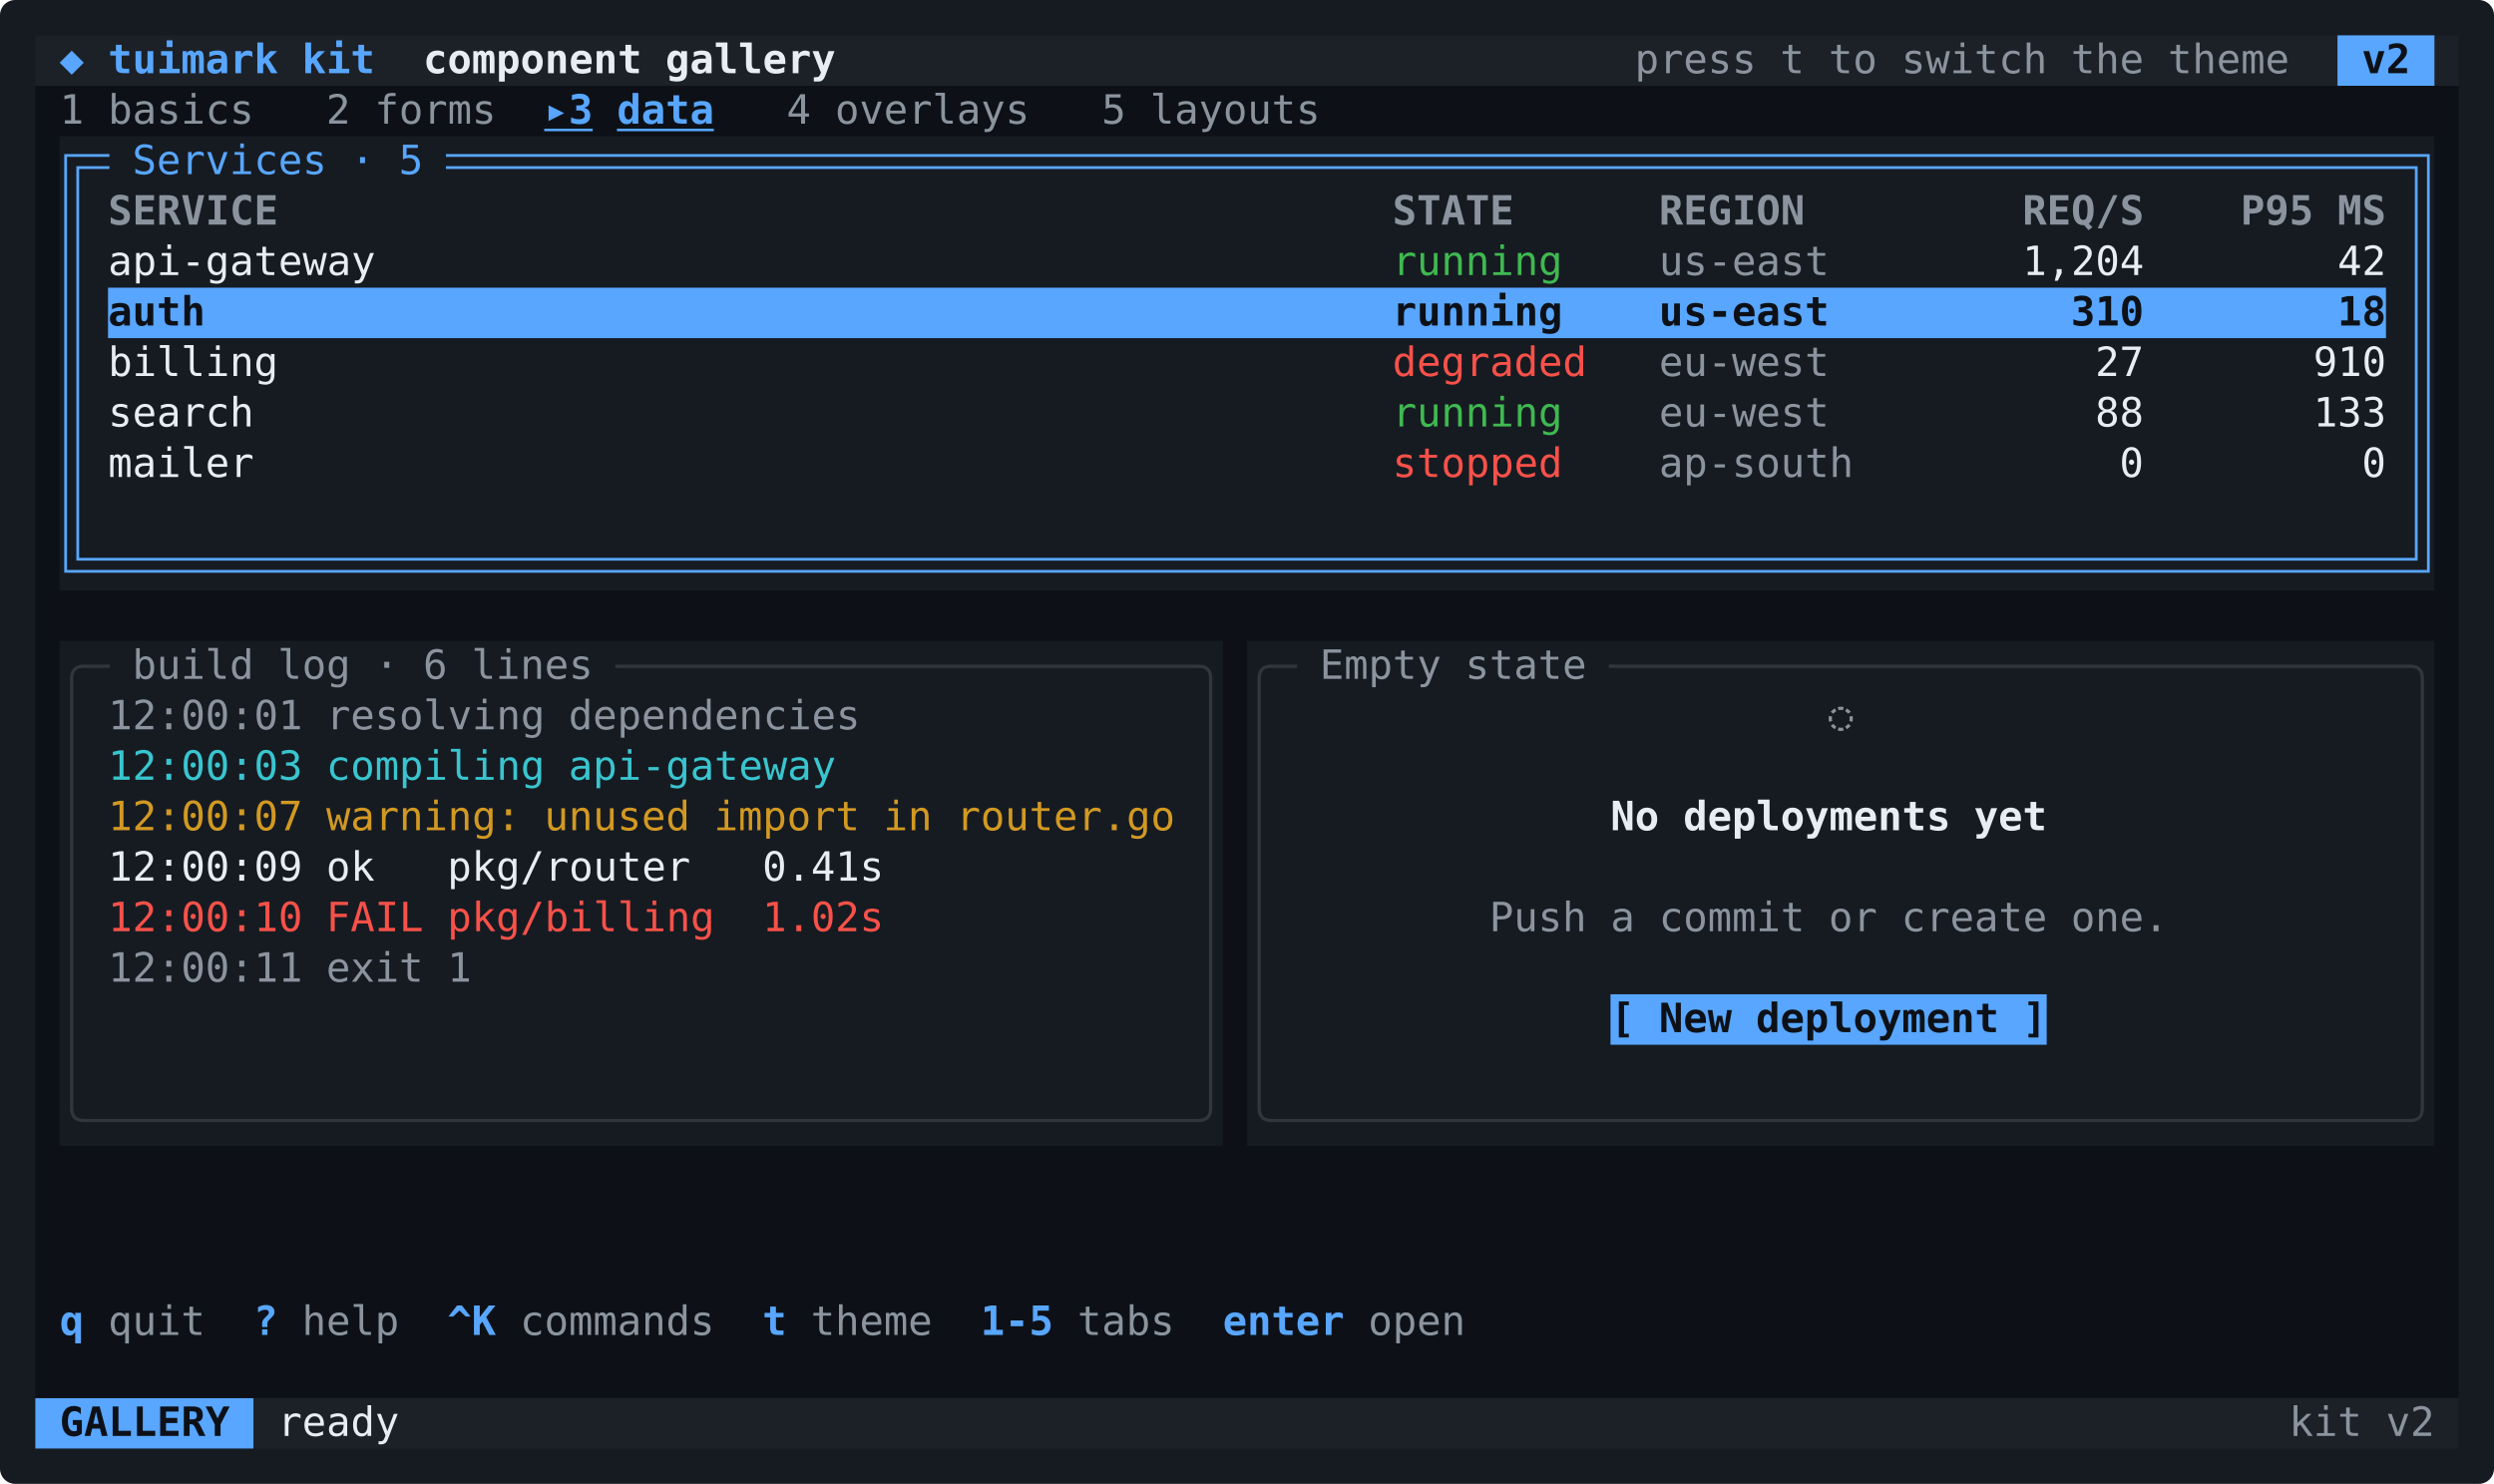
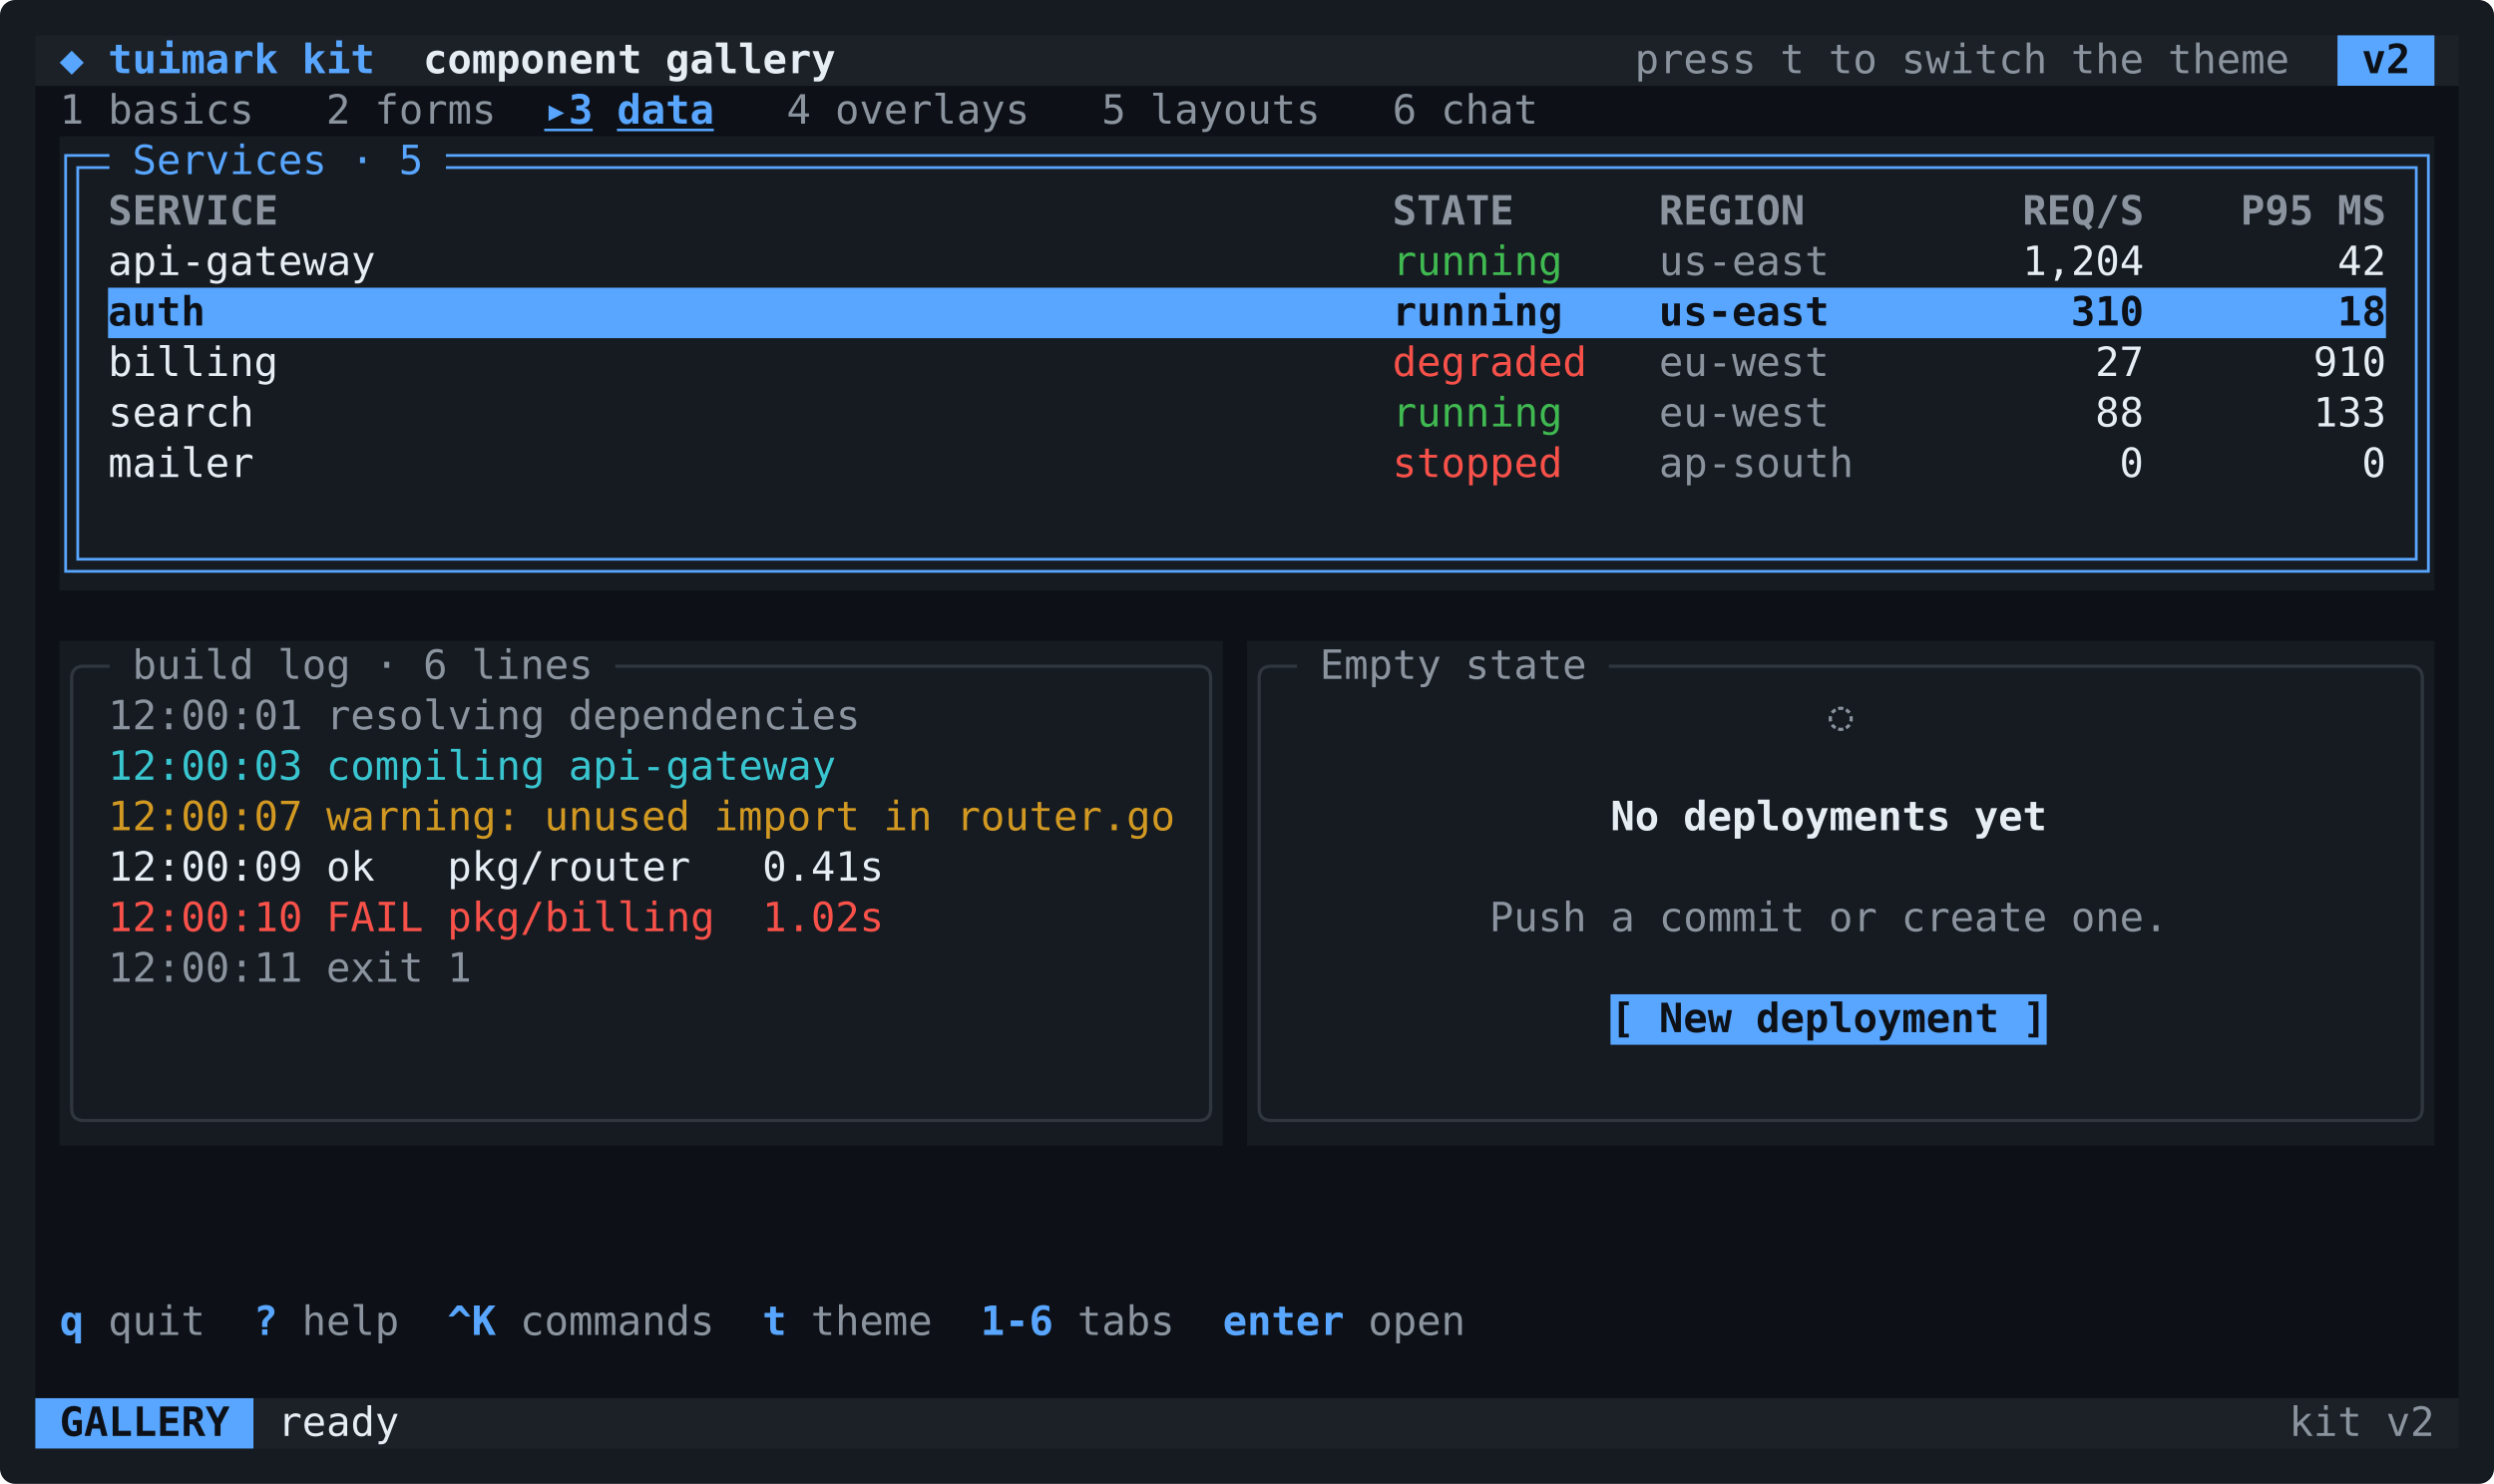
<svg xmlns="http://www.w3.org/2000/svg" width="988" height="588" viewBox="0 0 988 588" role="img" aria-label="kit gallery: the data tab, a focused table with its cursor row as an accent bar and a build log below">
  <rect width="988" height="588" rx="6" fill="#161b22" />
  <path fill="#1c2128" d="M14 14h912v20h-912zM964.4 14h9.6v20h-9.6zM100.4 554h873.6v20h-873.6z" />
  <path fill="#58a6ff" d="M926 14h38.4v20h-38.4zM42.8 114h902.4v20h-902.4zM638 394h172.8v20h-172.8zM14 554h86.4v20h-86.4z" />
  <path fill="#0d1117" d="M14 34h960v20h-960zM14 54h9.6v20h-9.6zM964.4 54h9.6v20h-9.6zM14 74h9.6v20h-9.6zM964.4 74h9.6v20h-9.6zM14 94h9.6v20h-9.6zM964.4 94h9.6v20h-9.6zM14 114h9.6v20h-9.6zM964.4 114h9.6v20h-9.6zM14 134h9.6v20h-9.6zM964.4 134h9.6v20h-9.6zM14 154h9.6v20h-9.6zM964.4 154h9.6v20h-9.6zM14 174h9.6v20h-9.6zM964.4 174h9.6v20h-9.6zM14 194h9.6v20h-9.6zM964.4 194h9.6v20h-9.6zM14 214h9.6v20h-9.6zM964.4 214h9.6v20h-9.6zM14 234h960v20h-960zM14 254h9.6v20h-9.6zM484.4 254h9.6v20h-9.6zM964.4 254h9.6v20h-9.6zM14 274h9.6v20h-9.6zM484.4 274h9.6v20h-9.6zM964.4 274h9.6v20h-9.6zM14 294h9.6v20h-9.6zM484.4 294h9.6v20h-9.6zM964.4 294h9.6v20h-9.6zM14 314h9.6v20h-9.6zM484.4 314h9.6v20h-9.6zM964.4 314h9.6v20h-9.6zM14 334h9.6v20h-9.6zM484.4 334h9.6v20h-9.6zM964.4 334h9.6v20h-9.6zM14 354h9.6v20h-9.6zM484.4 354h9.6v20h-9.6zM964.4 354h9.6v20h-9.6zM14 374h9.6v20h-9.6zM484.4 374h9.6v20h-9.6zM964.4 374h9.6v20h-9.6zM14 394h9.6v20h-9.6zM484.4 394h9.6v20h-9.6zM964.4 394h9.6v20h-9.6zM14 414h9.6v20h-9.6zM484.4 414h9.6v20h-9.6zM964.4 414h9.6v20h-9.6zM14 434h9.6v20h-9.6zM484.4 434h9.6v20h-9.6zM964.4 434h9.6v20h-9.6zM14 454h960v20h-960zM14 474h960v20h-960zM14 494h960v20h-960zM14 514h960v20h-960zM14 534h960v20h-960z" />
  <g fill="none" stroke-linecap="square" stroke-linejoin="miter">
    <path stroke="#58a6ff" stroke-width="1.1" d="M33.2 61.6H26V74M33.2 66.4H30.8V74M33.2 61.6H42.8M33.2 66.4H42.8M177.2 61.6H186.8M177.2 66.4H186.8M186.8 61.6H196.4M186.8 66.4H196.4M196.4 61.6H206M196.4 66.4H206M206 61.6H215.6M206 66.4H215.6M215.6 61.6H225.2M215.6 66.4H225.2M225.2 61.6H234.8M225.2 66.4H234.8M234.8 61.6H244.4M234.8 66.4H244.4M244.4 61.6H254M244.4 66.4H254M254 61.6H263.6M254 66.4H263.6M263.6 61.6H273.2M263.6 66.4H273.2M273.2 61.6H282.8M273.2 66.4H282.8M282.8 61.6H292.4M282.8 66.4H292.4M292.4 61.6H302M292.4 66.4H302M302 61.6H311.6M302 66.4H311.6M311.6 61.6H321.2M311.6 66.4H321.2M321.2 61.6H330.8M321.2 66.4H330.8M330.8 61.6H340.4M330.8 66.4H340.4M340.4 61.6H350M340.4 66.4H350M350 61.6H359.6M350 66.4H359.6M359.6 61.6H369.2M359.6 66.4H369.2M369.2 61.6H378.8M369.2 66.4H378.8M378.8 61.6H388.4M378.8 66.4H388.4M388.4 61.6H398M388.4 66.4H398M398 61.6H407.6M398 66.4H407.6M407.6 61.6H417.2M407.6 66.4H417.2M417.2 61.6H426.8M417.2 66.4H426.8M426.8 61.6H436.4M426.8 66.4H436.4M436.4 61.6H446M436.4 66.4H446M446 61.6H455.6M446 66.4H455.6M455.6 61.6H465.2M455.6 66.4H465.2M465.2 61.6H474.8M465.2 66.4H474.8M474.8 61.6H484.4M474.8 66.4H484.4M484.4 61.6H494M484.4 66.4H494M494 61.6H503.6M494 66.4H503.6M503.6 61.6H513.2M503.6 66.4H513.2M513.2 61.6H522.8M513.2 66.4H522.8M522.8 61.6H532.4M522.8 66.4H532.4M532.4 61.6H542M532.4 66.4H542M542 61.6H551.6M542 66.4H551.6M551.6 61.6H561.2M551.6 66.4H561.2M561.2 61.6H570.8M561.2 66.4H570.8M570.8 61.6H580.4M570.8 66.4H580.4M580.4 61.6H590M580.4 66.4H590M590 61.6H599.6M590 66.4H599.6M599.6 61.6H609.2M599.6 66.4H609.2M609.2 61.6H618.8M609.2 66.4H618.8M618.8 61.6H628.4M618.8 66.4H628.4M628.4 61.6H638M628.4 66.4H638M638 61.6H647.6M638 66.4H647.6M647.6 61.6H657.2M647.6 66.4H657.2M657.2 61.6H666.8M657.2 66.4H666.8M666.8 61.6H676.4M666.8 66.4H676.4M676.4 61.6H686M676.4 66.4H686M686 61.6H695.6M686 66.4H695.6M695.6 61.6H705.2M695.6 66.4H705.2M705.2 61.6H714.8M705.2 66.4H714.8M714.8 61.6H724.4M714.8 66.4H724.4M724.4 61.6H734M724.4 66.4H734M734 61.6H743.6M734 66.4H743.6M743.6 61.6H753.2M743.6 66.4H753.2M753.2 61.6H762.8M753.2 66.4H762.8M762.8 61.6H772.4M762.8 66.4H772.4M772.4 61.6H782M772.4 66.4H782M782 61.6H791.6M782 66.4H791.6M791.6 61.6H801.2M791.6 66.4H801.2M801.2 61.6H810.8M801.2 66.4H810.8M810.8 61.6H820.4M810.8 66.4H820.4M820.4 61.6H830M820.4 66.4H830M830 61.6H839.6M830 66.4H839.6M839.6 61.6H849.2M839.6 66.4H849.2M849.2 61.6H858.8M849.2 66.4H858.8M858.8 61.6H868.4M858.8 66.4H868.4M868.4 61.6H878M868.4 66.4H878M878 61.6H887.6M878 66.4H887.6M887.6 61.6H897.2M887.6 66.4H897.2M897.2 61.6H906.8M897.2 66.4H906.8M906.8 61.6H916.4M906.8 66.4H916.4M916.4 61.6H926M916.4 66.4H926M926 61.6H935.6M926 66.4H935.6M935.6 61.6H945.2M935.6 66.4H945.2M945.2 61.6H954.8M945.2 66.4H954.8M954.8 61.6H962V74M954.8 66.4H957.2V74M26 74V94M30.8 74V94M957.2 74V94M962 74V94M26 94V114M30.8 94V114M957.2 94V114M962 94V114M26 114V134M30.8 114V134M957.2 114V134M962 114V134M26 134V154M30.8 134V154M957.2 134V154M962 134V154M26 154V174M30.8 154V174M957.2 154V174M962 154V174M26 174V194M30.8 174V194M957.2 174V194M962 174V194M26 194V214M30.8 194V214M957.2 194V214M962 194V214M33.2 226.4H26V214M33.2 221.6H30.8V214M33.2 221.6H42.8M33.2 226.4H42.8M42.8 221.6H52.4M42.8 226.4H52.4M52.4 221.6H62M52.4 226.4H62M62 221.6H71.6M62 226.4H71.6M71.6 221.6H81.2M71.6 226.4H81.2M81.2 221.6H90.8M81.2 226.4H90.8M90.8 221.6H100.4M90.8 226.4H100.4M100.4 221.6H110M100.4 226.4H110M110 221.6H119.6M110 226.4H119.6M119.6 221.6H129.2M119.6 226.4H129.2M129.2 221.6H138.8M129.2 226.4H138.8M138.8 221.6H148.4M138.8 226.4H148.4M148.4 221.6H158M148.4 226.4H158M158 221.6H167.6M158 226.4H167.6M167.6 221.6H177.2M167.6 226.4H177.2M177.2 221.6H186.8M177.2 226.4H186.8M186.8 221.6H196.4M186.8 226.4H196.4M196.4 221.6H206M196.4 226.4H206M206 221.6H215.6M206 226.4H215.6M215.6 221.6H225.2M215.6 226.4H225.2M225.2 221.6H234.8M225.2 226.4H234.8M234.8 221.6H244.4M234.8 226.4H244.4M244.4 221.6H254M244.4 226.4H254M254 221.6H263.6M254 226.4H263.6M263.6 221.6H273.2M263.6 226.4H273.2M273.2 221.6H282.8M273.2 226.4H282.8M282.8 221.6H292.4M282.8 226.4H292.4M292.4 221.6H302M292.4 226.4H302M302 221.6H311.6M302 226.4H311.6M311.6 221.6H321.2M311.6 226.4H321.2M321.2 221.6H330.8M321.2 226.4H330.8M330.8 221.6H340.4M330.8 226.4H340.4M340.4 221.6H350M340.4 226.4H350M350 221.6H359.6M350 226.4H359.6M359.6 221.6H369.2M359.6 226.4H369.2M369.2 221.6H378.8M369.2 226.4H378.8M378.8 221.6H388.4M378.8 226.4H388.4M388.4 221.6H398M388.4 226.4H398M398 221.6H407.6M398 226.4H407.6M407.6 221.6H417.2M407.6 226.4H417.2M417.2 221.6H426.8M417.2 226.4H426.8M426.8 221.6H436.4M426.8 226.4H436.4M436.4 221.6H446M436.4 226.4H446M446 221.6H455.6M446 226.4H455.6M455.6 221.6H465.2M455.6 226.4H465.2M465.2 221.6H474.8M465.2 226.4H474.8M474.8 221.6H484.4M474.8 226.4H484.4M484.4 221.6H494M484.4 226.4H494M494 221.6H503.6M494 226.4H503.6M503.6 221.6H513.2M503.6 226.4H513.2M513.2 221.6H522.8M513.2 226.4H522.8M522.8 221.6H532.4M522.8 226.4H532.4M532.4 221.6H542M532.4 226.4H542M542 221.6H551.6M542 226.4H551.6M551.6 221.6H561.2M551.6 226.4H561.2M561.2 221.6H570.8M561.2 226.4H570.8M570.8 221.6H580.4M570.8 226.4H580.4M580.4 221.6H590M580.4 226.4H590M590 221.6H599.6M590 226.4H599.6M599.6 221.6H609.2M599.6 226.4H609.2M609.2 221.6H618.8M609.2 226.4H618.8M618.8 221.6H628.4M618.8 226.4H628.4M628.4 221.6H638M628.4 226.4H638M638 221.6H647.6M638 226.4H647.6M647.6 221.6H657.2M647.6 226.4H657.2M657.2 221.6H666.8M657.2 226.4H666.8M666.8 221.6H676.4M666.8 226.4H676.4M676.4 221.6H686M676.4 226.4H686M686 221.6H695.6M686 226.4H695.6M695.6 221.6H705.2M695.6 226.4H705.2M705.2 221.6H714.8M705.2 226.4H714.8M714.8 221.6H724.4M714.8 226.4H724.4M724.4 221.6H734M724.4 226.4H734M734 221.6H743.6M734 226.4H743.6M743.6 221.6H753.2M743.6 226.4H753.2M753.2 221.6H762.8M753.2 226.4H762.8M762.8 221.6H772.4M762.8 226.4H772.4M772.4 221.6H782M772.4 226.4H782M782 221.6H791.6M782 226.4H791.6M791.6 221.6H801.2M791.6 226.4H801.2M801.2 221.6H810.8M801.2 226.4H810.8M810.8 221.6H820.4M810.8 226.4H820.4M820.4 221.6H830M820.4 226.4H830M830 221.6H839.6M830 226.4H839.6M839.6 221.6H849.2M839.6 226.4H849.2M849.2 221.6H858.8M849.2 226.4H858.8M858.8 221.6H868.4M858.8 226.4H868.4M868.4 221.6H878M868.4 226.4H878M878 221.6H887.6M878 226.4H887.6M887.6 221.6H897.2M887.6 226.4H897.2M897.2 221.6H906.8M897.2 226.4H906.8M906.8 221.6H916.4M906.8 226.4H916.4M916.4 221.6H926M916.4 226.4H926M926 221.6H935.6M926 226.4H935.6M935.6 221.6H945.2M935.6 226.4H945.2M945.2 221.6H954.8M945.2 226.4H954.8M954.8 226.4H962V214M954.8 221.6H957.2V214" />
    <path stroke="#30363d" stroke-width="1.3" d="M33.2 264H33.2Q28.4 264 28.4 268.8V274M33.2 264H42.8M244.4 264H254M254 264H263.6M263.6 264H273.2M273.2 264H282.8M282.8 264H292.4M292.4 264H302M302 264H311.6M311.6 264H321.2M321.2 264H330.8M330.8 264H340.4M340.4 264H350M350 264H359.6M359.6 264H369.2M369.2 264H378.8M378.8 264H388.4M388.4 264H398M398 264H407.6M407.6 264H417.2M417.2 264H426.8M426.8 264H436.4M436.4 264H446M446 264H455.6M455.6 264H465.2M465.2 264H474.8M474.8 264H474.8Q479.6 264 479.6 268.8V274M503.6 264H503.6Q498.8 264 498.8 268.8V274M503.6 264H513.2M638 264H647.6M647.6 264H657.2M657.2 264H666.8M666.8 264H676.4M676.4 264H686M686 264H695.6M695.6 264H705.2M705.2 264H714.8M714.8 264H724.4M724.4 264H734M734 264H743.6M743.6 264H753.2M753.2 264H762.8M762.8 264H772.4M772.4 264H782M782 264H791.6M791.6 264H801.2M801.2 264H810.8M810.8 264H820.4M820.4 264H830M830 264H839.6M839.6 264H849.2M849.2 264H858.8M858.8 264H868.4M868.4 264H878M878 264H887.6M887.6 264H897.2M897.2 264H906.8M906.8 264H916.4M916.4 264H926M926 264H935.6M935.6 264H945.2M945.2 264H954.8M954.8 264H954.8Q959.6 264 959.6 268.8V274M28.4 274V294M479.6 274V294M498.8 274V294M959.6 274V294M28.4 294V314M479.6 294V314M498.8 294V314M959.6 294V314M28.4 314V334M479.6 314V334M498.8 314V334M959.6 314V334M28.4 334V354M479.6 334V354M498.8 334V354M959.6 334V354M28.4 354V374M479.6 354V374M498.8 354V374M959.6 354V374M28.4 374V394M479.6 374V394M498.8 374V394M959.6 374V394M28.4 394V414M479.6 394V414M498.8 394V414M959.6 394V414M28.4 414V434M479.6 414V434M498.8 414V434M959.6 414V434M33.2 444H33.2Q28.4 444 28.4 439.2V434M33.2 444H42.8M42.8 444H52.4M52.4 444H62M62 444H71.6M71.6 444H81.2M81.2 444H90.8M90.8 444H100.4M100.4 444H110M110 444H119.6M119.6 444H129.2M129.2 444H138.8M138.8 444H148.4M148.4 444H158M158 444H167.6M167.6 444H177.2M177.2 444H186.8M186.8 444H196.4M196.4 444H206M206 444H215.6M215.6 444H225.2M225.2 444H234.8M234.8 444H244.4M244.4 444H254M254 444H263.6M263.6 444H273.2M273.2 444H282.8M282.8 444H292.4M292.4 444H302M302 444H311.6M311.6 444H321.2M321.2 444H330.8M330.8 444H340.4M340.4 444H350M350 444H359.6M359.6 444H369.2M369.2 444H378.8M378.8 444H388.4M388.4 444H398M398 444H407.6M407.6 444H417.2M417.2 444H426.8M426.8 444H436.4M436.4 444H446M446 444H455.6M455.6 444H465.2M465.2 444H474.8M474.8 444H474.8Q479.6 444 479.6 439.2V434M503.6 444H503.6Q498.8 444 498.8 439.2V434M503.6 444H513.2M513.2 444H522.8M522.8 444H532.4M532.4 444H542M542 444H551.6M551.6 444H561.2M561.2 444H570.8M570.8 444H580.4M580.4 444H590M590 444H599.6M599.6 444H609.2M609.2 444H618.8M618.8 444H628.4M628.4 444H638M638 444H647.6M647.6 444H657.2M657.2 444H666.8M666.8 444H676.4M676.4 444H686M686 444H695.6M695.6 444H705.2M705.2 444H714.8M714.8 444H724.4M724.4 444H734M734 444H743.6M743.6 444H753.2M753.2 444H762.8M762.8 444H772.4M772.4 444H782M782 444H791.6M791.6 444H801.2M801.2 444H810.8M810.8 444H820.4M820.4 444H830M830 444H839.6M839.6 444H849.2M849.2 444H858.8M858.8 444H868.4M868.4 444H878M878 444H887.6M887.6 444H897.2M897.2 444H906.8M906.8 444H916.4M916.4 444H926M926 444H935.6M935.6 444H945.2M945.2 444H954.8M954.8 444H954.8Q959.6 444 959.6 439.2V434" />
  </g>
  <g font-family="'JetBrains Mono','SF Mono',SFMono-Regular,Menlo,Consolas,'DejaVu Sans Mono','Noto Sans Mono',monospace" font-size="16" xml:space="preserve">
    <text x="23.6" y="29" textLength="9.6" lengthAdjust="spacing" fill="#58a6ff" font-weight="700">◆</text>
    <text x="42.8" y="29" textLength="67.2" lengthAdjust="spacing" fill="#58a6ff" font-weight="700">tuimark</text>
    <text x="119.6" y="29" textLength="28.8" lengthAdjust="spacing" fill="#58a6ff" font-weight="700">kit</text>
    <text x="167.6" y="29" textLength="86.4" lengthAdjust="spacing" fill="#e6edf3" font-weight="700">component</text>
    <text x="263.6" y="29" textLength="67.2" lengthAdjust="spacing" fill="#e6edf3" font-weight="700">gallery</text>
    <text x="647.6" y="29" textLength="48" lengthAdjust="spacing" fill="#8b949e">press</text>
    <text x="705.2" y="29" textLength="9.6" lengthAdjust="spacing" fill="#8b949e">t</text>
    <text x="724.4" y="29" textLength="19.2" lengthAdjust="spacing" fill="#8b949e">to</text>
    <text x="753.2" y="29" textLength="57.6" lengthAdjust="spacing" fill="#8b949e">switch</text>
    <text x="820.4" y="29" textLength="28.8" lengthAdjust="spacing" fill="#8b949e">the</text>
    <text x="858.8" y="29" textLength="48" lengthAdjust="spacing" fill="#8b949e">theme</text>
    <text x="935.6" y="29" textLength="19.2" lengthAdjust="spacing" fill="#0d1117" font-weight="700">v2</text>
    <text x="23.6" y="49" textLength="9.6" lengthAdjust="spacing" fill="#8b949e">1</text>
    <text x="42.8" y="49" textLength="57.6" lengthAdjust="spacing" fill="#8b949e">basics</text>
    <text x="129.2" y="49" textLength="9.6" lengthAdjust="spacing" fill="#8b949e">2</text>
    <text x="148.4" y="49" textLength="48" lengthAdjust="spacing" fill="#8b949e">forms</text>
    <text x="215.6" y="49" textLength="19.2" lengthAdjust="spacing" fill="#58a6ff" font-weight="700">▸3</text>
    <rect x="215.6" y="51" width="19.2" height="1" fill="#58a6ff" />
    <text x="244.4" y="49" textLength="38.4" lengthAdjust="spacing" fill="#58a6ff" font-weight="700">data</text>
    <rect x="244.4" y="51" width="38.4" height="1" fill="#58a6ff" />
    <text x="311.6" y="49" textLength="9.6" lengthAdjust="spacing" fill="#8b949e">4</text>
    <text x="330.8" y="49" textLength="76.8" lengthAdjust="spacing" fill="#8b949e">overlays</text>
    <text x="436.4" y="49" textLength="9.6" lengthAdjust="spacing" fill="#8b949e">5</text>
    <text x="455.6" y="49" textLength="67.2" lengthAdjust="spacing" fill="#8b949e">layouts</text>
+     <text x="551.6" y="49" textLength="9.6" lengthAdjust="spacing" fill="#8b949e">6</text>
+     <text x="570.8" y="49" textLength="38.4" lengthAdjust="spacing" fill="#8b949e">chat</text>
    <text x="52.4" y="69" textLength="76.8" lengthAdjust="spacing" fill="#58a6ff">Services</text>
    <text x="138.8" y="69" textLength="9.6" lengthAdjust="spacing" fill="#58a6ff">·</text>
    <text x="158" y="69" textLength="9.6" lengthAdjust="spacing" fill="#58a6ff">5</text>
    <text x="42.8" y="89" textLength="67.2" lengthAdjust="spacing" fill="#8b949e" font-weight="700">SERVICE</text>
    <text x="551.6" y="89" textLength="48" lengthAdjust="spacing" fill="#8b949e" font-weight="700">STATE</text>
    <text x="657.2" y="89" textLength="57.6" lengthAdjust="spacing" fill="#8b949e" font-weight="700">REGION</text>
    <text x="801.2" y="89" textLength="48" lengthAdjust="spacing" fill="#8b949e" font-weight="700">REQ/S</text>
    <text x="887.6" y="89" textLength="28.8" lengthAdjust="spacing" fill="#8b949e" font-weight="700">P95</text>
    <text x="926" y="89" textLength="19.2" lengthAdjust="spacing" fill="#8b949e" font-weight="700">MS</text>
    <text x="42.8" y="109" textLength="105.6" lengthAdjust="spacing" fill="#e6edf3">api-gateway</text>
    <text x="551.6" y="109" textLength="67.2" lengthAdjust="spacing" fill="#3fb950">running</text>
    <text x="657.2" y="109" textLength="67.2" lengthAdjust="spacing" fill="#8b949e">us-east</text>
    <text x="801.2" y="109" textLength="48" lengthAdjust="spacing" fill="#e6edf3">1,204</text>
    <text x="926" y="109" textLength="19.2" lengthAdjust="spacing" fill="#e6edf3">42</text>
    <text x="42.8" y="129" textLength="38.4" lengthAdjust="spacing" fill="#0d1117" font-weight="700">auth</text>
    <text x="551.6" y="129" textLength="67.2" lengthAdjust="spacing" fill="#0d1117" font-weight="700">running</text>
    <text x="657.2" y="129" textLength="67.2" lengthAdjust="spacing" fill="#0d1117" font-weight="700">us-east</text>
    <text x="820.4" y="129" textLength="28.8" lengthAdjust="spacing" fill="#0d1117" font-weight="700">310</text>
    <text x="926" y="129" textLength="19.2" lengthAdjust="spacing" fill="#0d1117" font-weight="700">18</text>
    <text x="42.8" y="149" textLength="67.2" lengthAdjust="spacing" fill="#e6edf3">billing</text>
    <text x="551.6" y="149" textLength="76.8" lengthAdjust="spacing" fill="#f85149">degraded</text>
    <text x="657.2" y="149" textLength="67.2" lengthAdjust="spacing" fill="#8b949e">eu-west</text>
    <text x="830" y="149" textLength="19.2" lengthAdjust="spacing" fill="#e6edf3">27</text>
    <text x="916.4" y="149" textLength="28.8" lengthAdjust="spacing" fill="#e6edf3">910</text>
    <text x="42.8" y="169" textLength="57.6" lengthAdjust="spacing" fill="#e6edf3">search</text>
    <text x="551.6" y="169" textLength="67.2" lengthAdjust="spacing" fill="#3fb950">running</text>
    <text x="657.2" y="169" textLength="67.2" lengthAdjust="spacing" fill="#8b949e">eu-west</text>
    <text x="830" y="169" textLength="19.2" lengthAdjust="spacing" fill="#e6edf3">88</text>
    <text x="916.4" y="169" textLength="28.8" lengthAdjust="spacing" fill="#e6edf3">133</text>
    <text x="42.8" y="189" textLength="57.6" lengthAdjust="spacing" fill="#e6edf3">mailer</text>
    <text x="551.6" y="189" textLength="67.2" lengthAdjust="spacing" fill="#f85149">stopped</text>
    <text x="657.2" y="189" textLength="76.8" lengthAdjust="spacing" fill="#8b949e">ap-south</text>
    <text x="839.6" y="189" textLength="9.6" lengthAdjust="spacing" fill="#e6edf3">0</text>
    <text x="935.6" y="189" textLength="9.6" lengthAdjust="spacing" fill="#e6edf3">0</text>
    <text x="52.4" y="269" textLength="48" lengthAdjust="spacing" fill="#8b949e">build</text>
    <text x="110" y="269" textLength="28.8" lengthAdjust="spacing" fill="#8b949e">log</text>
    <text x="148.4" y="269" textLength="9.6" lengthAdjust="spacing" fill="#8b949e">·</text>
    <text x="167.6" y="269" textLength="9.6" lengthAdjust="spacing" fill="#8b949e">6</text>
    <text x="186.8" y="269" textLength="48" lengthAdjust="spacing" fill="#8b949e">lines</text>
    <text x="522.8" y="269" textLength="48" lengthAdjust="spacing" fill="#8b949e">Empty</text>
    <text x="580.4" y="269" textLength="48" lengthAdjust="spacing" fill="#8b949e">state</text>
    <text x="42.8" y="289" textLength="76.8" lengthAdjust="spacing" fill="#8b949e">12:00:01</text>
    <text x="129.2" y="289" textLength="86.4" lengthAdjust="spacing" fill="#8b949e">resolving</text>
    <text x="225.2" y="289" textLength="115.2" lengthAdjust="spacing" fill="#8b949e">dependencies</text>
    <text x="724.4" y="289" textLength="9.6" lengthAdjust="spacing" fill="#8b949e" font-weight="700">◌</text>
    <text x="42.8" y="309" textLength="76.8" lengthAdjust="spacing" fill="#39c5cf">12:00:03</text>
    <text x="129.2" y="309" textLength="86.4" lengthAdjust="spacing" fill="#39c5cf">compiling</text>
    <text x="225.2" y="309" textLength="105.6" lengthAdjust="spacing" fill="#39c5cf">api-gateway</text>
    <text x="42.8" y="329" textLength="76.8" lengthAdjust="spacing" fill="#d29922">12:00:07</text>
    <text x="129.2" y="329" textLength="76.8" lengthAdjust="spacing" fill="#d29922">warning:</text>
    <text x="215.6" y="329" textLength="57.6" lengthAdjust="spacing" fill="#d29922">unused</text>
    <text x="282.8" y="329" textLength="57.6" lengthAdjust="spacing" fill="#d29922">import</text>
    <text x="350" y="329" textLength="19.2" lengthAdjust="spacing" fill="#d29922">in</text>
    <text x="378.8" y="329" textLength="86.4" lengthAdjust="spacing" fill="#d29922">router.go</text>
    <text x="638" y="329" textLength="19.2" lengthAdjust="spacing" fill="#e6edf3" font-weight="700">No</text>
    <text x="666.8" y="329" textLength="105.6" lengthAdjust="spacing" fill="#e6edf3" font-weight="700">deployments</text>
    <text x="782" y="329" textLength="28.8" lengthAdjust="spacing" fill="#e6edf3" font-weight="700">yet</text>
    <text x="42.8" y="349" textLength="76.8" lengthAdjust="spacing" fill="#e6edf3">12:00:09</text>
    <text x="129.2" y="349" textLength="19.2" lengthAdjust="spacing" fill="#e6edf3">ok</text>
    <text x="177.2" y="349" textLength="96" lengthAdjust="spacing" fill="#e6edf3">pkg/router</text>
    <text x="302" y="349" textLength="48" lengthAdjust="spacing" fill="#e6edf3">0.41s</text>
    <text x="42.8" y="369" textLength="76.8" lengthAdjust="spacing" fill="#f85149">12:00:10</text>
    <text x="129.2" y="369" textLength="38.4" lengthAdjust="spacing" fill="#f85149">FAIL</text>
    <text x="177.2" y="369" textLength="105.6" lengthAdjust="spacing" fill="#f85149">pkg/billing</text>
    <text x="302" y="369" textLength="48" lengthAdjust="spacing" fill="#f85149">1.02s</text>
    <text x="590" y="369" textLength="38.4" lengthAdjust="spacing" fill="#8b949e">Push</text>
    <text x="638" y="369" textLength="9.6" lengthAdjust="spacing" fill="#8b949e">a</text>
    <text x="657.2" y="369" textLength="57.6" lengthAdjust="spacing" fill="#8b949e">commit</text>
    <text x="724.4" y="369" textLength="19.2" lengthAdjust="spacing" fill="#8b949e">or</text>
    <text x="753.2" y="369" textLength="57.6" lengthAdjust="spacing" fill="#8b949e">create</text>
    <text x="820.4" y="369" textLength="38.4" lengthAdjust="spacing" fill="#8b949e">one.</text>
    <text x="42.8" y="389" textLength="76.8" lengthAdjust="spacing" fill="#8b949e">12:00:11</text>
    <text x="129.2" y="389" textLength="38.4" lengthAdjust="spacing" fill="#8b949e">exit</text>
    <text x="177.2" y="389" textLength="9.6" lengthAdjust="spacing" fill="#8b949e">1</text>
    <text x="638" y="409" textLength="9.6" lengthAdjust="spacing" fill="#0d1117" font-weight="700">[</text>
    <text x="657.2" y="409" textLength="28.8" lengthAdjust="spacing" fill="#0d1117" font-weight="700">New</text>
    <text x="695.6" y="409" textLength="96" lengthAdjust="spacing" fill="#0d1117" font-weight="700">deployment</text>
    <text x="801.2" y="409" textLength="9.6" lengthAdjust="spacing" fill="#0d1117" font-weight="700">]</text>
    <text x="23.6" y="529" textLength="9.6" lengthAdjust="spacing" fill="#58a6ff" font-weight="700">q</text>
    <text x="42.8" y="529" textLength="38.4" lengthAdjust="spacing" fill="#8b949e">quit</text>
    <text x="100.4" y="529" textLength="9.6" lengthAdjust="spacing" fill="#58a6ff" font-weight="700">?</text>
    <text x="119.6" y="529" textLength="38.4" lengthAdjust="spacing" fill="#8b949e">help</text>
    <text x="177.2" y="529" textLength="19.2" lengthAdjust="spacing" fill="#58a6ff" font-weight="700">^K</text>
    <text x="206" y="529" textLength="76.8" lengthAdjust="spacing" fill="#8b949e">commands</text>
    <text x="302" y="529" textLength="9.6" lengthAdjust="spacing" fill="#58a6ff" font-weight="700">t</text>
    <text x="321.2" y="529" textLength="48" lengthAdjust="spacing" fill="#8b949e">theme</text>
-     <text x="388.4" y="529" textLength="28.8" lengthAdjust="spacing" fill="#58a6ff" font-weight="700">1-5</text>
+     <text x="388.4" y="529" textLength="28.8" lengthAdjust="spacing" fill="#58a6ff" font-weight="700">1-6</text>
    <text x="426.8" y="529" textLength="38.4" lengthAdjust="spacing" fill="#8b949e">tabs</text>
    <text x="484.4" y="529" textLength="48" lengthAdjust="spacing" fill="#58a6ff" font-weight="700">enter</text>
    <text x="542" y="529" textLength="38.4" lengthAdjust="spacing" fill="#8b949e">open</text>
    <text x="23.6" y="569" textLength="67.2" lengthAdjust="spacing" fill="#0d1117" font-weight="700">GALLERY</text>
    <text x="110" y="569" textLength="48" lengthAdjust="spacing" fill="#e6edf3">ready</text>
    <text x="906.8" y="569" textLength="28.8" lengthAdjust="spacing" fill="#8b949e">kit</text>
    <text x="945.2" y="569" textLength="19.2" lengthAdjust="spacing" fill="#8b949e">v2</text>
  </g>
</svg>
